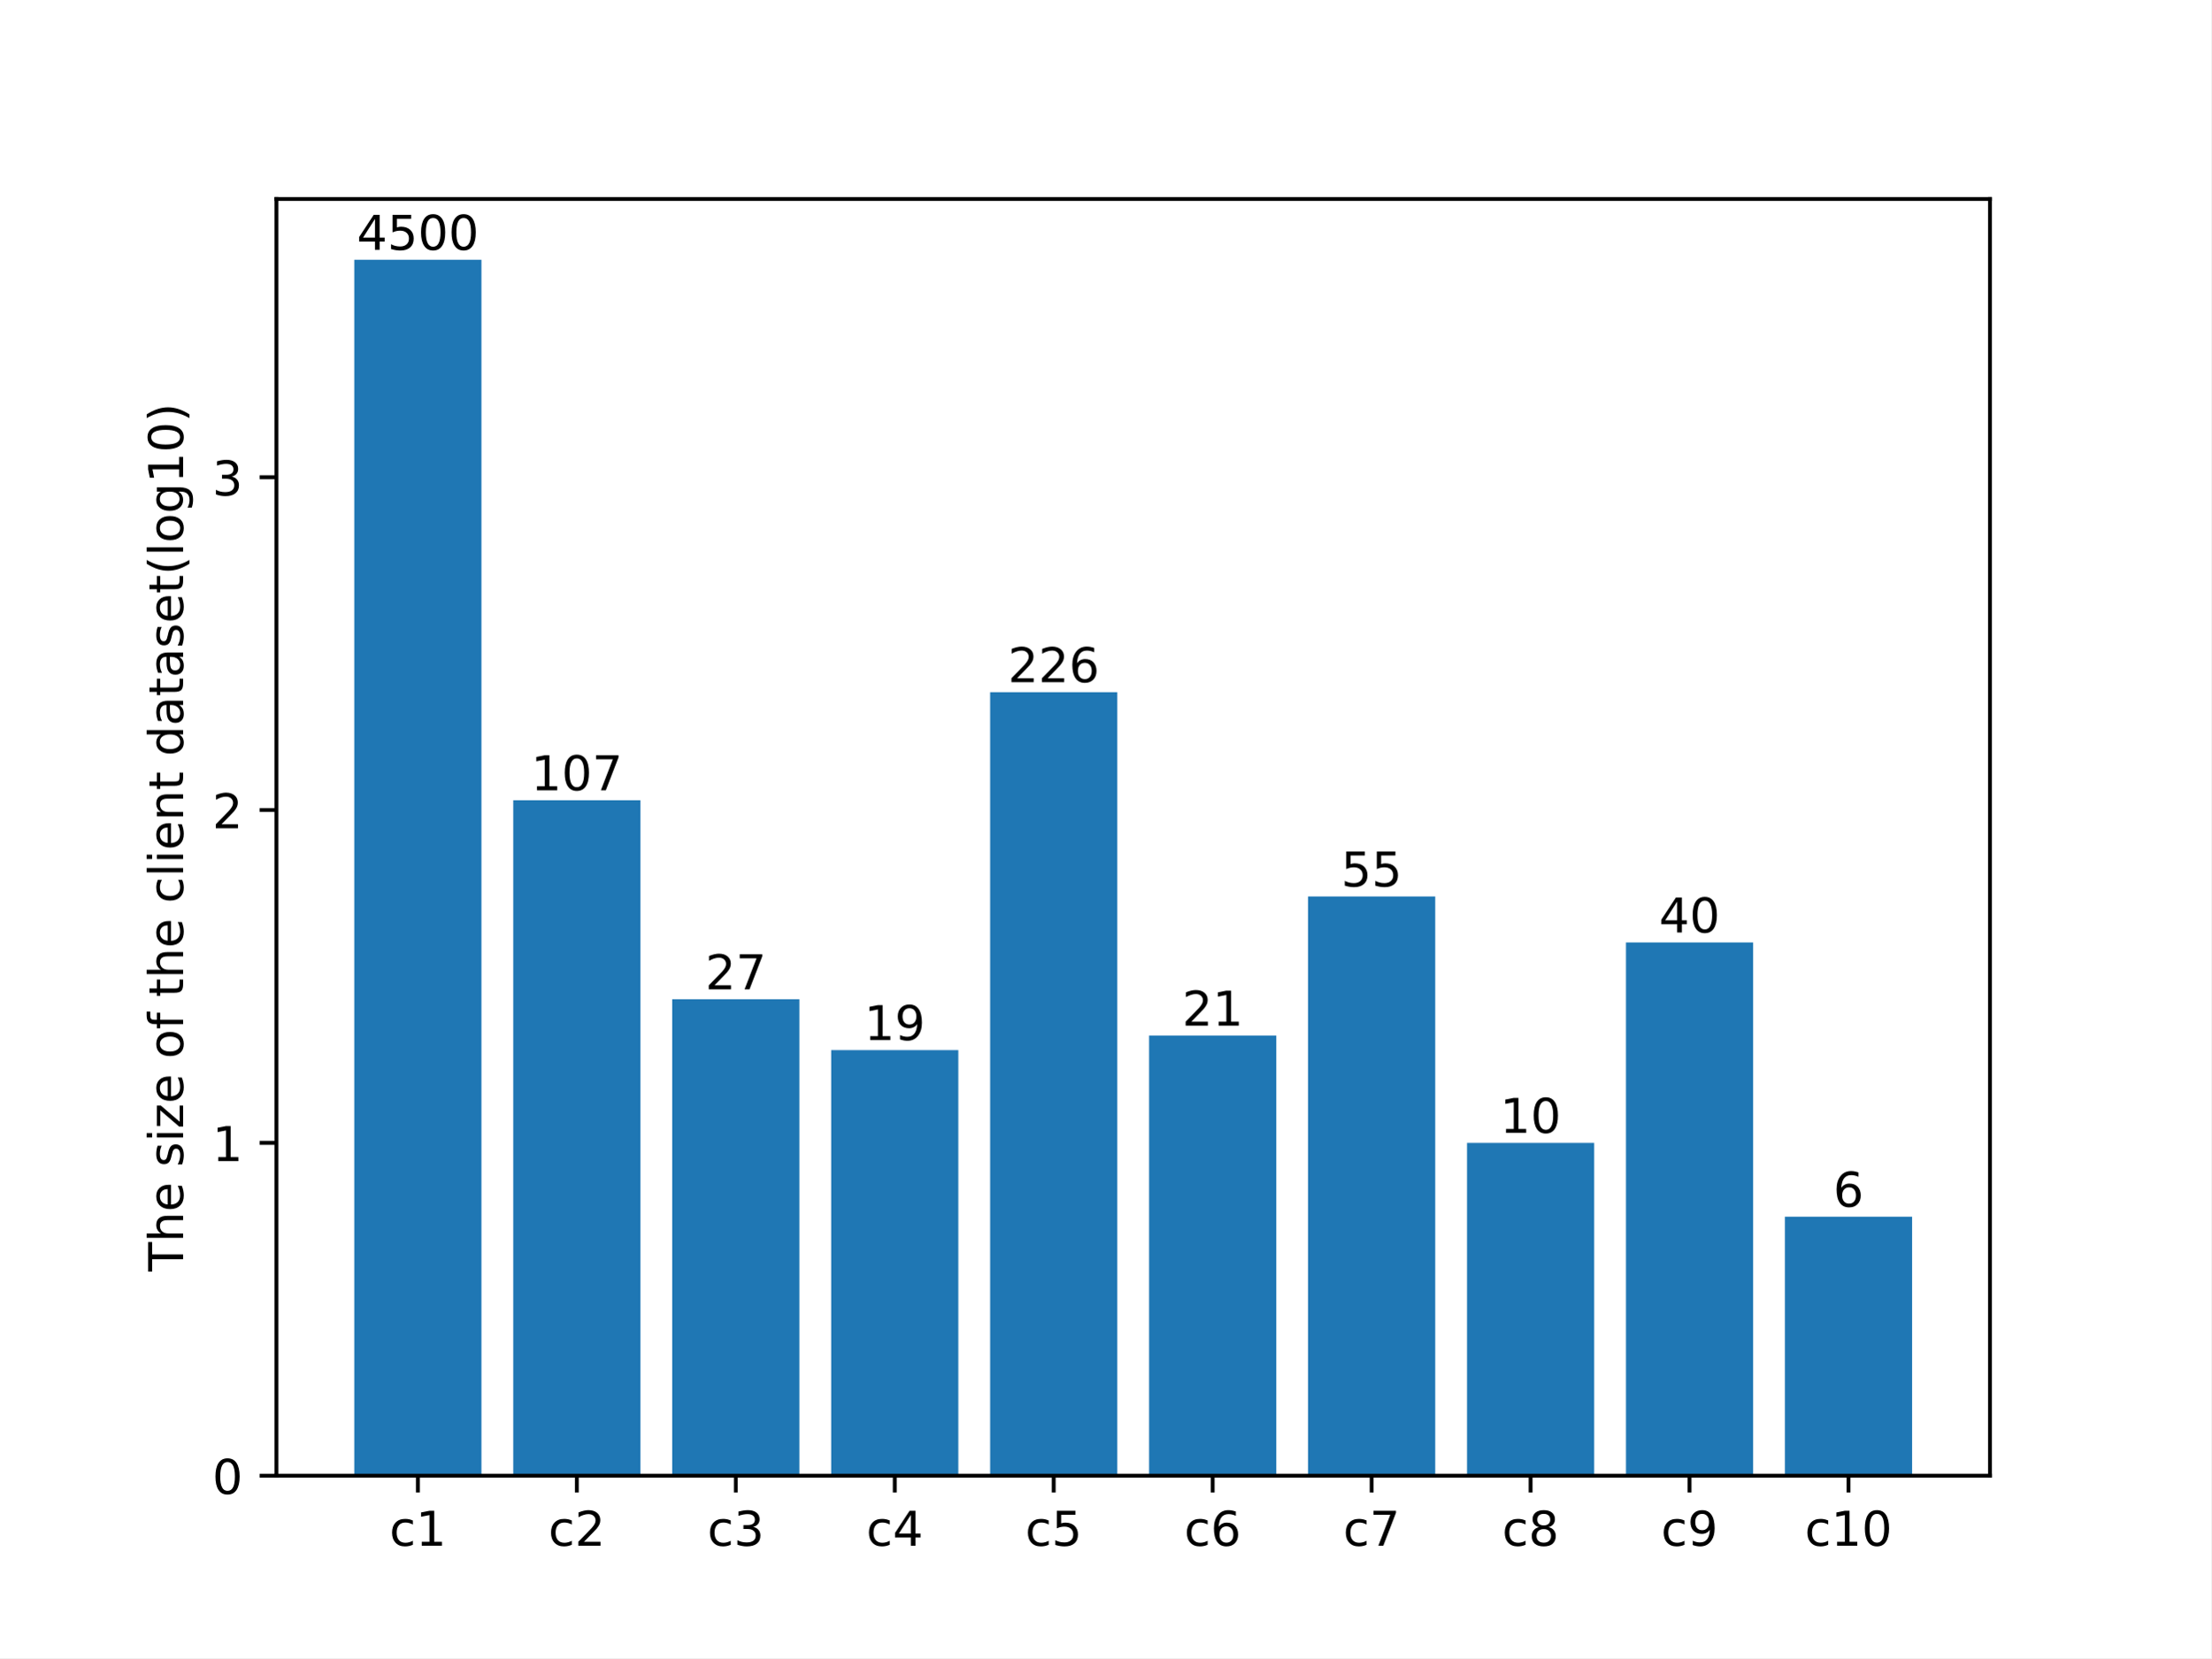
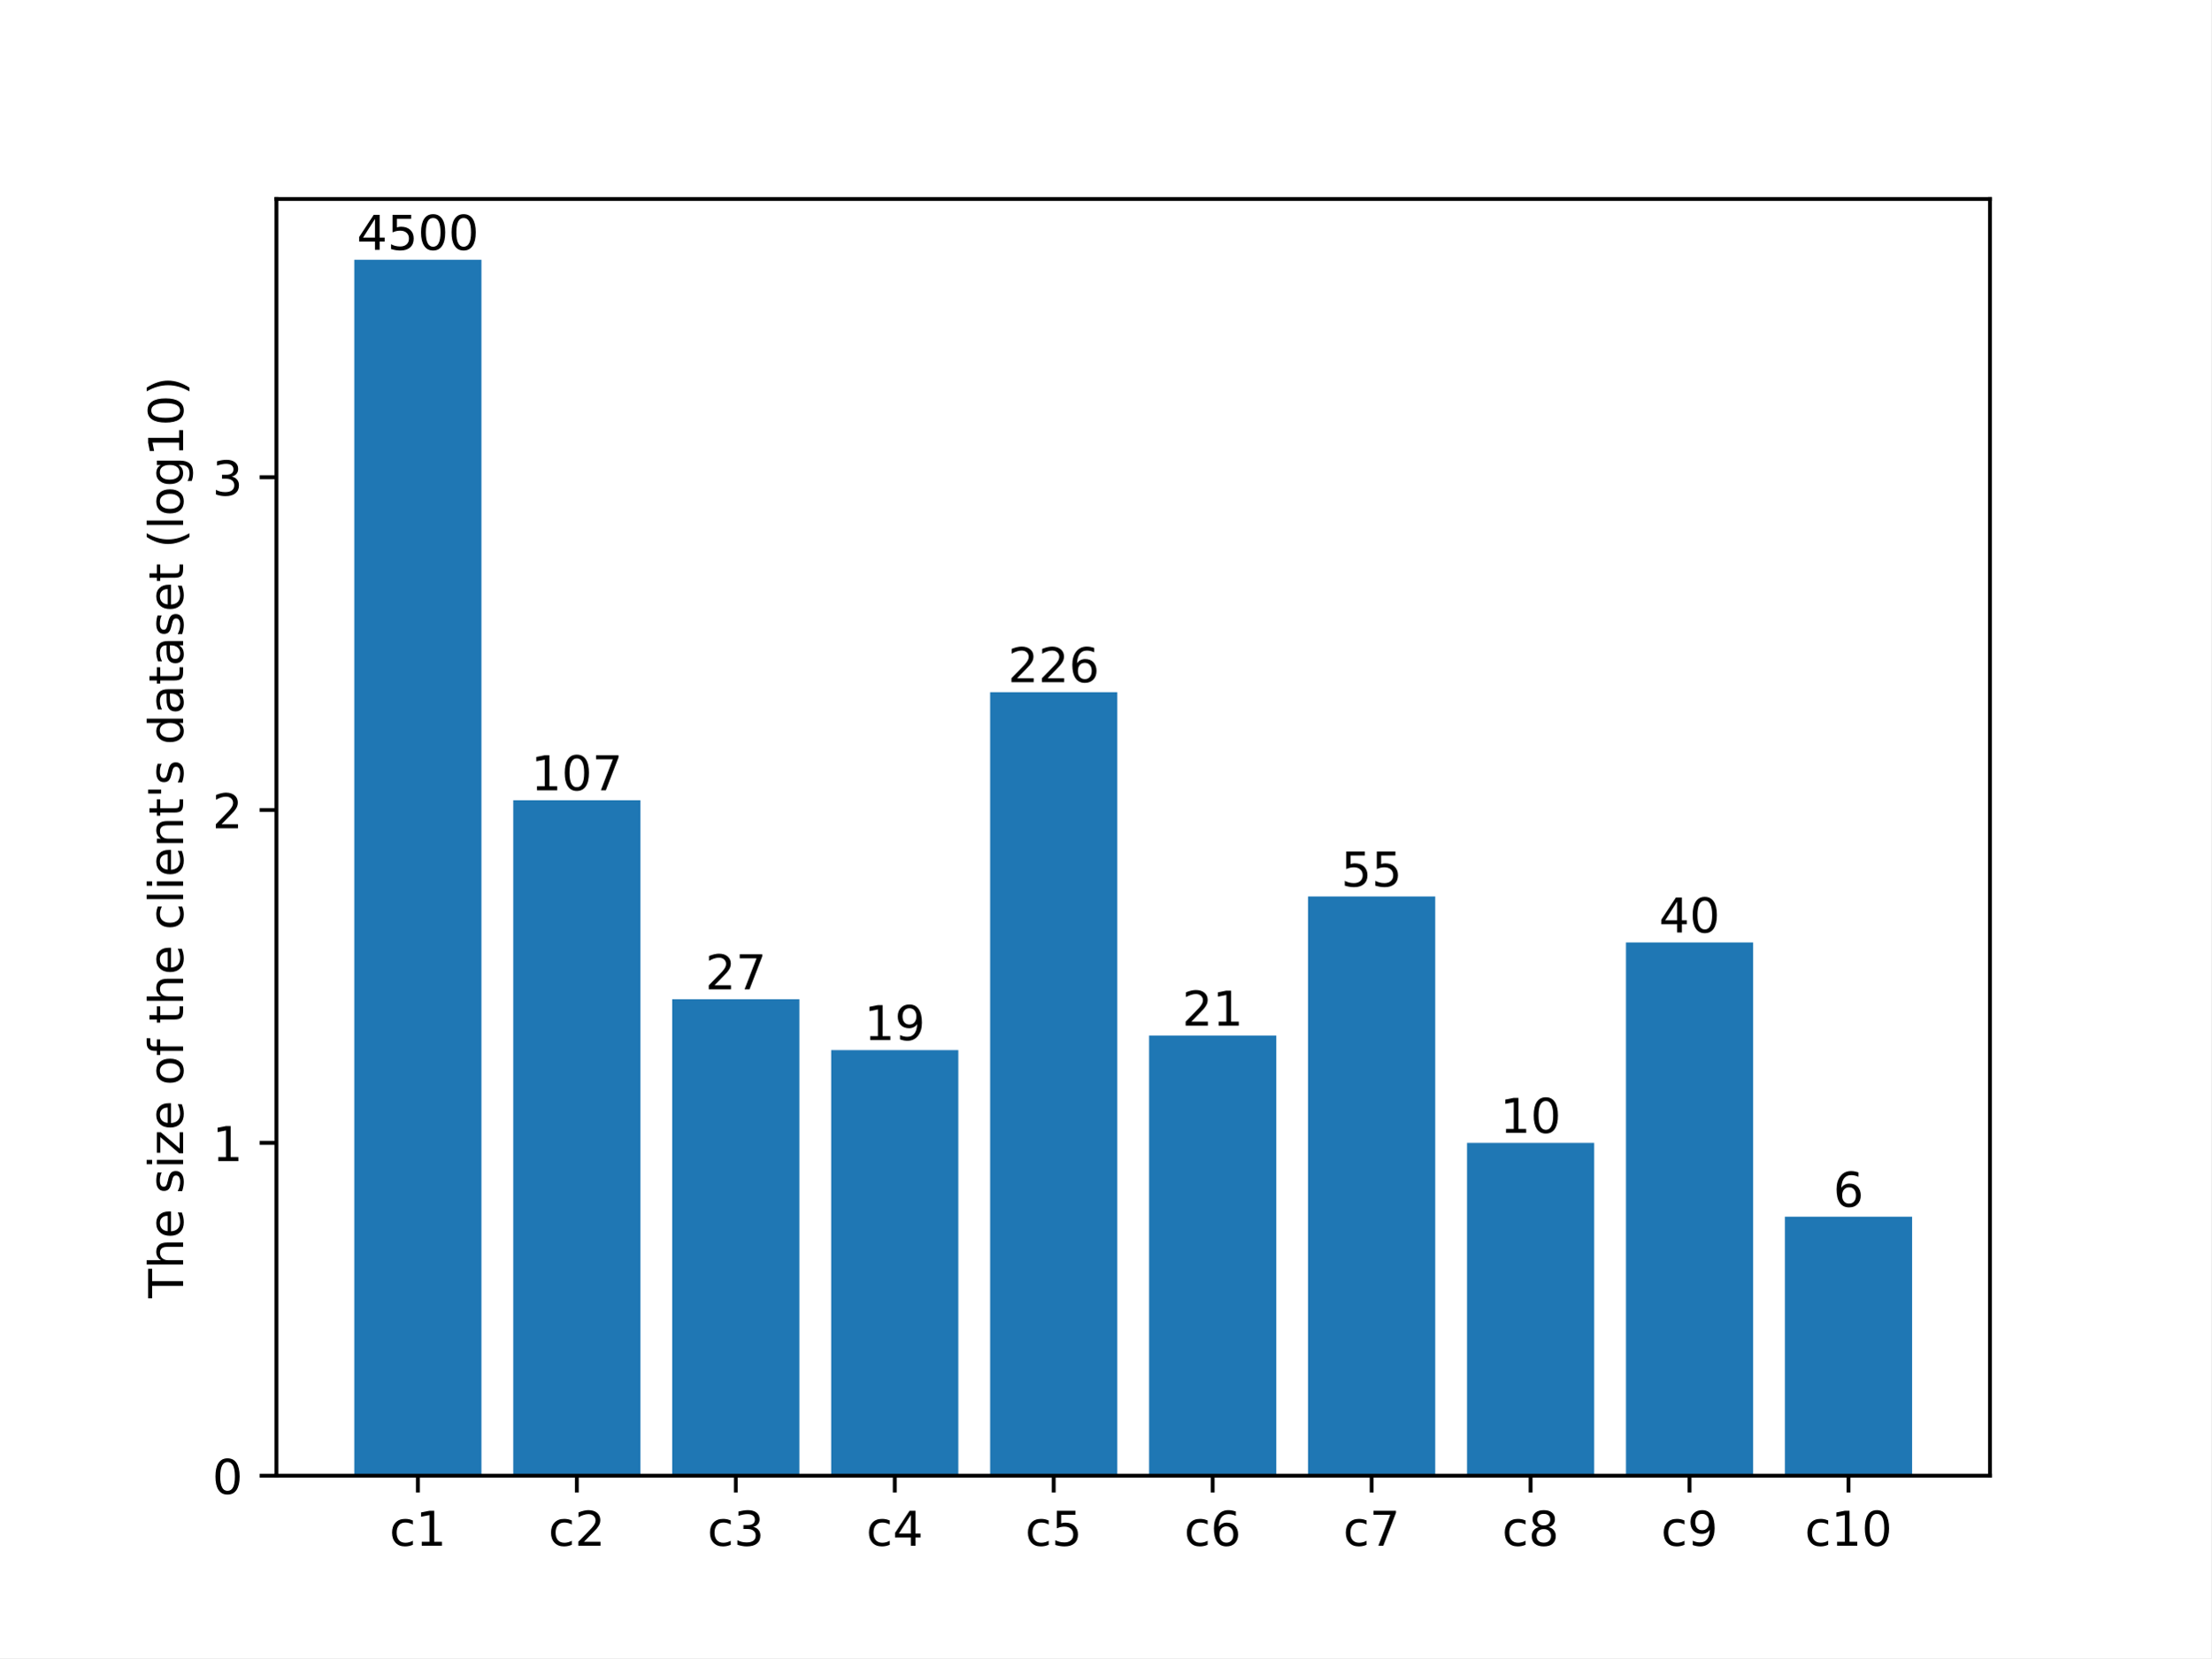
<svg xmlns="http://www.w3.org/2000/svg" xmlns:xlink="http://www.w3.org/1999/xlink" width="460.8pt" height="345.6pt" viewBox="0 0 460.8 345.6" version="1.1">
  <defs>
    <style type="text/css">*{stroke-linejoin: round; stroke-linecap: butt}</style>
  </defs>
  <g id="figure_1">
    <g id="patch_1">
      <path d="M 0 345.6  L 460.8 345.6  L 460.8 0  L 0 0  z " style="fill: #ffffff" />
    </g>
    <g id="axes_1">
      <g id="patch_2">
        <path d="M 57.6 307.584  L 414.72 307.584  L 414.72 41.472  L 57.6 41.472  z " style="fill: #ffffff" />
      </g>
      <g id="patch_3">
-         <path d="M 73.833 307.584  L 100.335 307.584  L 100.335 54.144  L 73.833 54.144  z " clip-path="url(#pbdd00d8793)" style="fill: #1f77b4" />
+         <path d="M 73.833 307.584  L 100.335 307.584  L 100.335 54.144  L 73.833 54.144  z " clip-path="url(#p1050d2a45e)" style="fill: #1f77b4" />
      </g>
      <g id="patch_4">
-         <path d="M 106.961 307.584  L 133.463 307.584  L 133.463 166.796  L 106.961 166.796  z " clip-path="url(#pbdd00d8793)" style="fill: #1f77b4" />
+         <path d="M 106.961 307.584  L 133.463 307.584  L 133.463 166.796  L 106.961 166.796  z " clip-path="url(#p1050d2a45e)" style="fill: #1f77b4" />
      </g>
      <g id="patch_5">
-         <path d="M 140.089 307.584  L 166.591 307.584  L 166.591 208.284  L 140.089 208.284  z " clip-path="url(#pbdd00d8793)" style="fill: #1f77b4" />
+         <path d="M 140.089 307.584  L 166.591 307.584  L 166.591 208.284  L 140.089 208.284  z " clip-path="url(#p1050d2a45e)" style="fill: #1f77b4" />
      </g>
      <g id="patch_6">
-         <path d="M 173.217 307.584  L 199.719 307.584  L 199.719 218.871  L 173.217 218.871  z " clip-path="url(#pbdd00d8793)" style="fill: #1f77b4" />
+         <path d="M 173.217 307.584  L 199.719 307.584  L 199.719 218.871  L 173.217 218.871  z " clip-path="url(#p1050d2a45e)" style="fill: #1f77b4" />
      </g>
      <g id="patch_7">
-         <path d="M 206.345 307.584  L 232.847 307.584  L 232.847 144.269  L 206.345 144.269  z " clip-path="url(#pbdd00d8793)" style="fill: #1f77b4" />
+         <path d="M 206.345 307.584  L 232.847 307.584  L 232.847 144.269  L 206.345 144.269  z " clip-path="url(#p1050d2a45e)" style="fill: #1f77b4" />
      </g>
      <g id="patch_8">
-         <path d="M 239.473 307.584  L 265.975 307.584  L 265.975 215.856  L 239.473 215.856  z " clip-path="url(#pbdd00d8793)" style="fill: #1f77b4" />
+         <path d="M 239.473 307.584  L 265.975 307.584  L 265.975 215.856  L 239.473 215.856  z " clip-path="url(#p1050d2a45e)" style="fill: #1f77b4" />
      </g>
      <g id="patch_9">
-         <path d="M 272.601 307.584  L 299.103 307.584  L 299.103 186.847  L 272.601 186.847  z " clip-path="url(#pbdd00d8793)" style="fill: #1f77b4" />
+         <path d="M 272.601 307.584  L 299.103 307.584  L 299.103 186.847  L 272.601 186.847  z " clip-path="url(#p1050d2a45e)" style="fill: #1f77b4" />
      </g>
      <g id="patch_10">
-         <path d="M 305.729 307.584  L 332.231 307.584  L 332.231 238.209  L 305.729 238.209  z " clip-path="url(#pbdd00d8793)" style="fill: #1f77b4" />
+         <path d="M 305.729 307.584  L 332.231 307.584  L 332.231 238.209  L 305.729 238.209  z " clip-path="url(#p1050d2a45e)" style="fill: #1f77b4" />
      </g>
      <g id="patch_11">
-         <path d="M 338.857 307.584  L 365.359 307.584  L 365.359 196.442  L 338.857 196.442  z " clip-path="url(#pbdd00d8793)" style="fill: #1f77b4" />
+         <path d="M 338.857 307.584  L 365.359 307.584  L 365.359 196.442  L 338.857 196.442  z " clip-path="url(#p1050d2a45e)" style="fill: #1f77b4" />
      </g>
      <g id="patch_12">
-         <path d="M 371.985 307.584  L 398.487 307.584  L 398.487 253.6  L 371.985 253.6  z " clip-path="url(#pbdd00d8793)" style="fill: #1f77b4" />
+         <path d="M 371.985 307.584  L 398.487 307.584  L 398.487 253.6  L 371.985 253.6  z " clip-path="url(#p1050d2a45e)" style="fill: #1f77b4" />
      </g>
      <g id="matplotlib.axis_1">
        <g id="xtick_1">
          <g id="line2d_1">
            <defs>
-               <path id="m5d26e312d3" d="M 0 0  L 0 3.5  " style="stroke: #000000; stroke-width: 0.8" />
+               <path id="mabcbd24209" d="M 0 0  L 0 3.5  " style="stroke: #000000; stroke-width: 0.8" />
            </defs>
            <g>
-               <use xlink:href="#m5d26e312d3" x="87.084" y="307.584" style="stroke: #000000; stroke-width: 0.8" />
+               <use xlink:href="#mabcbd24209" x="87.084" y="307.584" style="stroke: #000000; stroke-width: 0.8" />
            </g>
          </g>
          <g id="text_1">
            <g transform="translate(81.15346 322.1824) scale(0.1 -0.1)">
              <defs>
                <path id="DejaVuSans-63" d="M 3122 3366  L 3122 2828  Q 2878 2963 2633 3030  Q 2388 3097 2138 3097  Q 1578 3097 1268 2742  Q 959 2388 959 1747  Q 959 1106 1268 751  Q 1578 397 2138 397  Q 2388 397 2633 464  Q 2878 531 3122 666  L 3122 134  Q 2881 22 2623 -34  Q 2366 -91 2075 -91  Q 1284 -91 818 406  Q 353 903 353 1747  Q 353 2603 823 3093  Q 1294 3584 2113 3584  Q 2378 3584 2631 3529  Q 2884 3475 3122 3366  z " transform="scale(0.015625)" />
                <path id="DejaVuSans-31" d="M 794 531  L 1825 531  L 1825 4091  L 703 3866  L 703 4441  L 1819 4666  L 2450 4666  L 2450 531  L 3481 531  L 3481 0  L 794 0  L 794 531  z " transform="scale(0.015625)" />
              </defs>
              <use xlink:href="#DejaVuSans-63" />
              <use xlink:href="#DejaVuSans-31" x="54.98" />
            </g>
          </g>
        </g>
        <g id="xtick_2">
          <g id="line2d_2">
            <g>
-               <use xlink:href="#m5d26e312d3" x="120.212" y="307.584" style="stroke: #000000; stroke-width: 0.8" />
+               <use xlink:href="#mabcbd24209" x="120.212" y="307.584" style="stroke: #000000; stroke-width: 0.8" />
            </g>
          </g>
          <g id="text_2">
            <g transform="translate(114.2815 322.1824) scale(0.1 -0.1)">
              <defs>
                <path id="DejaVuSans-32" d="M 1228 531  L 3431 531  L 3431 0  L 469 0  L 469 531  Q 828 903 1448 1529  Q 2069 2156 2228 2338  Q 2531 2678 2651 2914  Q 2772 3150 2772 3378  Q 2772 3750 2511 3984  Q 2250 4219 1831 4219  Q 1534 4219 1204 4116  Q 875 4013 500 3803  L 500 4441  Q 881 4594 1212 4672  Q 1544 4750 1819 4750  Q 2544 4750 2975 4387  Q 3406 4025 3406 3419  Q 3406 3131 3298 2873  Q 3191 2616 2906 2266  Q 2828 2175 2409 1742  Q 1991 1309 1228 531  z " transform="scale(0.015625)" />
              </defs>
              <use xlink:href="#DejaVuSans-63" />
              <use xlink:href="#DejaVuSans-32" x="54.98" />
            </g>
          </g>
        </g>
        <g id="xtick_3">
          <g id="line2d_3">
            <g>
-               <use xlink:href="#m5d26e312d3" x="153.34" y="307.584" style="stroke: #000000; stroke-width: 0.8" />
+               <use xlink:href="#mabcbd24209" x="153.34" y="307.584" style="stroke: #000000; stroke-width: 0.8" />
            </g>
          </g>
          <g id="text_3">
            <g transform="translate(147.4095 322.1824) scale(0.1 -0.1)">
              <defs>
                <path id="DejaVuSans-33" d="M 2597 2516  Q 3050 2419 3304 2112  Q 3559 1806 3559 1356  Q 3559 666 3084 287  Q 2609 -91 1734 -91  Q 1441 -91 1130 -33  Q 819 25 488 141  L 488 750  Q 750 597 1062 519  Q 1375 441 1716 441  Q 2309 441 2620 675  Q 2931 909 2931 1356  Q 2931 1769 2642 2001  Q 2353 2234 1838 2234  L 1294 2234  L 1294 2753  L 1863 2753  Q 2328 2753 2575 2939  Q 2822 3125 2822 3475  Q 2822 3834 2567 4026  Q 2313 4219 1838 4219  Q 1578 4219 1281 4162  Q 984 4106 628 3988  L 628 4550  Q 988 4650 1302 4700  Q 1616 4750 1894 4750  Q 2613 4750 3031 4423  Q 3450 4097 3450 3541  Q 3450 3153 3228 2886  Q 3006 2619 2597 2516  z " transform="scale(0.015625)" />
              </defs>
              <use xlink:href="#DejaVuSans-63" />
              <use xlink:href="#DejaVuSans-33" x="54.98" />
            </g>
          </g>
        </g>
        <g id="xtick_4">
          <g id="line2d_4">
            <g>
-               <use xlink:href="#m5d26e312d3" x="186.468" y="307.584" style="stroke: #000000; stroke-width: 0.8" />
+               <use xlink:href="#mabcbd24209" x="186.468" y="307.584" style="stroke: #000000; stroke-width: 0.8" />
            </g>
          </g>
          <g id="text_4">
            <g transform="translate(180.5375 322.1824) scale(0.1 -0.1)">
              <defs>
                <path id="DejaVuSans-34" d="M 2419 4116  L 825 1625  L 2419 1625  L 2419 4116  z M 2253 4666  L 3047 4666  L 3047 1625  L 3713 1625  L 3713 1100  L 3047 1100  L 3047 0  L 2419 0  L 2419 1100  L 313 1100  L 313 1709  L 2253 4666  z " transform="scale(0.015625)" />
              </defs>
              <use xlink:href="#DejaVuSans-63" />
              <use xlink:href="#DejaVuSans-34" x="54.98" />
            </g>
          </g>
        </g>
        <g id="xtick_5">
          <g id="line2d_5">
            <g>
-               <use xlink:href="#m5d26e312d3" x="219.596" y="307.584" style="stroke: #000000; stroke-width: 0.8" />
+               <use xlink:href="#mabcbd24209" x="219.596" y="307.584" style="stroke: #000000; stroke-width: 0.8" />
            </g>
          </g>
          <g id="text_5">
            <g transform="translate(213.6655 322.1824) scale(0.1 -0.1)">
              <defs>
                <path id="DejaVuSans-35" d="M 691 4666  L 3169 4666  L 3169 4134  L 1269 4134  L 1269 2991  Q 1406 3038 1543 3061  Q 1681 3084 1819 3084  Q 2600 3084 3056 2656  Q 3513 2228 3513 1497  Q 3513 744 3044 326  Q 2575 -91 1722 -91  Q 1428 -91 1123 -41  Q 819 9 494 109  L 494 744  Q 775 591 1075 516  Q 1375 441 1709 441  Q 2250 441 2565 725  Q 2881 1009 2881 1497  Q 2881 1984 2565 2268  Q 2250 2553 1709 2553  Q 1456 2553 1204 2497  Q 953 2441 691 2322  L 691 4666  z " transform="scale(0.015625)" />
              </defs>
              <use xlink:href="#DejaVuSans-63" />
              <use xlink:href="#DejaVuSans-35" x="54.98" />
            </g>
          </g>
        </g>
        <g id="xtick_6">
          <g id="line2d_6">
            <g>
-               <use xlink:href="#m5d26e312d3" x="252.724" y="307.584" style="stroke: #000000; stroke-width: 0.8" />
+               <use xlink:href="#mabcbd24209" x="252.724" y="307.584" style="stroke: #000000; stroke-width: 0.8" />
            </g>
          </g>
          <g id="text_6">
            <g transform="translate(246.7935 322.1824) scale(0.1 -0.1)">
              <defs>
                <path id="DejaVuSans-36" d="M 2113 2584  Q 1688 2584 1439 2293  Q 1191 2003 1191 1497  Q 1191 994 1439 701  Q 1688 409 2113 409  Q 2538 409 2786 701  Q 3034 994 3034 1497  Q 3034 2003 2786 2293  Q 2538 2584 2113 2584  z M 3366 4563  L 3366 3988  Q 3128 4100 2886 4159  Q 2644 4219 2406 4219  Q 1781 4219 1451 3797  Q 1122 3375 1075 2522  Q 1259 2794 1537 2939  Q 1816 3084 2150 3084  Q 2853 3084 3261 2657  Q 3669 2231 3669 1497  Q 3669 778 3244 343  Q 2819 -91 2113 -91  Q 1303 -91 875 529  Q 447 1150 447 2328  Q 447 3434 972 4092  Q 1497 4750 2381 4750  Q 2619 4750 2861 4703  Q 3103 4656 3366 4563  z " transform="scale(0.015625)" />
              </defs>
              <use xlink:href="#DejaVuSans-63" />
              <use xlink:href="#DejaVuSans-36" x="54.98" />
            </g>
          </g>
        </g>
        <g id="xtick_7">
          <g id="line2d_7">
            <g>
-               <use xlink:href="#m5d26e312d3" x="285.852" y="307.584" style="stroke: #000000; stroke-width: 0.8" />
+               <use xlink:href="#mabcbd24209" x="285.852" y="307.584" style="stroke: #000000; stroke-width: 0.8" />
            </g>
          </g>
          <g id="text_7">
            <g transform="translate(279.9216 322.1824) scale(0.1 -0.1)">
              <defs>
                <path id="DejaVuSans-37" d="M 525 4666  L 3525 4666  L 3525 4397  L 1831 0  L 1172 0  L 2766 4134  L 525 4134  L 525 4666  z " transform="scale(0.015625)" />
              </defs>
              <use xlink:href="#DejaVuSans-63" />
              <use xlink:href="#DejaVuSans-37" x="54.98" />
            </g>
          </g>
        </g>
        <g id="xtick_8">
          <g id="line2d_8">
            <g>
-               <use xlink:href="#m5d26e312d3" x="318.98" y="307.584" style="stroke: #000000; stroke-width: 0.8" />
+               <use xlink:href="#mabcbd24209" x="318.98" y="307.584" style="stroke: #000000; stroke-width: 0.8" />
            </g>
          </g>
          <g id="text_8">
            <g transform="translate(313.0496 322.1824) scale(0.1 -0.1)">
              <defs>
                <path id="DejaVuSans-38" d="M 2034 2216  Q 1584 2216 1326 1975  Q 1069 1734 1069 1313  Q 1069 891 1326 650  Q 1584 409 2034 409  Q 2484 409 2743 651  Q 3003 894 3003 1313  Q 3003 1734 2745 1975  Q 2488 2216 2034 2216  z M 1403 2484  Q 997 2584 770 2862  Q 544 3141 544 3541  Q 544 4100 942 4425  Q 1341 4750 2034 4750  Q 2731 4750 3128 4425  Q 3525 4100 3525 3541  Q 3525 3141 3298 2862  Q 3072 2584 2669 2484  Q 3125 2378 3379 2068  Q 3634 1759 3634 1313  Q 3634 634 3220 271  Q 2806 -91 2034 -91  Q 1263 -91 848 271  Q 434 634 434 1313  Q 434 1759 690 2068  Q 947 2378 1403 2484  z M 1172 3481  Q 1172 3119 1398 2916  Q 1625 2713 2034 2713  Q 2441 2713 2670 2916  Q 2900 3119 2900 3481  Q 2900 3844 2670 4047  Q 2441 4250 2034 4250  Q 1625 4250 1398 4047  Q 1172 3844 1172 3481  z " transform="scale(0.015625)" />
              </defs>
              <use xlink:href="#DejaVuSans-63" />
              <use xlink:href="#DejaVuSans-38" x="54.98" />
            </g>
          </g>
        </g>
        <g id="xtick_9">
          <g id="line2d_9">
            <g>
-               <use xlink:href="#m5d26e312d3" x="352.108" y="307.584" style="stroke: #000000; stroke-width: 0.8" />
+               <use xlink:href="#mabcbd24209" x="352.108" y="307.584" style="stroke: #000000; stroke-width: 0.8" />
            </g>
          </g>
          <g id="text_9">
            <g transform="translate(346.1776 322.1824) scale(0.1 -0.1)">
              <defs>
                <path id="DejaVuSans-39" d="M 703 97  L 703 672  Q 941 559 1184 500  Q 1428 441 1663 441  Q 2288 441 2617 861  Q 2947 1281 2994 2138  Q 2813 1869 2534 1725  Q 2256 1581 1919 1581  Q 1219 1581 811 2004  Q 403 2428 403 3163  Q 403 3881 828 4315  Q 1253 4750 1959 4750  Q 2769 4750 3195 4129  Q 3622 3509 3622 2328  Q 3622 1225 3098 567  Q 2575 -91 1691 -91  Q 1453 -91 1209 -44  Q 966 3 703 97  z M 1959 2075  Q 2384 2075 2632 2365  Q 2881 2656 2881 3163  Q 2881 3666 2632 3958  Q 2384 4250 1959 4250  Q 1534 4250 1286 3958  Q 1038 3666 1038 3163  Q 1038 2656 1286 2365  Q 1534 2075 1959 2075  z " transform="scale(0.015625)" />
              </defs>
              <use xlink:href="#DejaVuSans-63" />
              <use xlink:href="#DejaVuSans-39" x="54.98" />
            </g>
          </g>
        </g>
        <g id="xtick_10">
          <g id="line2d_10">
            <g>
-               <use xlink:href="#m5d26e312d3" x="385.236" y="307.584" style="stroke: #000000; stroke-width: 0.8" />
+               <use xlink:href="#mabcbd24209" x="385.236" y="307.584" style="stroke: #000000; stroke-width: 0.8" />
            </g>
          </g>
          <g id="text_10">
            <g transform="translate(376.1243 322.1824) scale(0.1 -0.1)">
              <defs>
                <path id="DejaVuSans-30" d="M 2034 4250  Q 1547 4250 1301 3770  Q 1056 3291 1056 2328  Q 1056 1369 1301 889  Q 1547 409 2034 409  Q 2525 409 2770 889  Q 3016 1369 3016 2328  Q 3016 3291 2770 3770  Q 2525 4250 2034 4250  z M 2034 4750  Q 2819 4750 3233 4129  Q 3647 3509 3647 2328  Q 3647 1150 3233 529  Q 2819 -91 2034 -91  Q 1250 -91 836 529  Q 422 1150 422 2328  Q 422 3509 836 4129  Q 1250 4750 2034 4750  z " transform="scale(0.015625)" />
              </defs>
              <use xlink:href="#DejaVuSans-63" />
              <use xlink:href="#DejaVuSans-31" x="54.98" />
              <use xlink:href="#DejaVuSans-30" x="118.604" />
            </g>
          </g>
        </g>
      </g>
      <g id="matplotlib.axis_2">
        <g id="ytick_1">
          <g id="line2d_11">
            <defs>
-               <path id="m9075e606eb" d="M 0 0  L -3.5 0  " style="stroke: #000000; stroke-width: 0.8" />
+               <path id="m335e4bd676" d="M 0 0  L -3.5 0  " style="stroke: #000000; stroke-width: 0.8" />
            </defs>
            <g>
-               <use xlink:href="#m9075e606eb" x="57.6" y="307.584" style="stroke: #000000; stroke-width: 0.8" />
+               <use xlink:href="#m335e4bd676" x="57.6" y="307.584" style="stroke: #000000; stroke-width: 0.8" />
            </g>
          </g>
          <g id="text_11">
            <g transform="translate(44.2375 311.3832) scale(0.1 -0.1)">
              <use xlink:href="#DejaVuSans-30" />
            </g>
          </g>
        </g>
        <g id="ytick_2">
          <g id="line2d_12">
            <g>
-               <use xlink:href="#m9075e606eb" x="57.6" y="238.209" style="stroke: #000000; stroke-width: 0.8" />
+               <use xlink:href="#m335e4bd676" x="57.6" y="238.209" style="stroke: #000000; stroke-width: 0.8" />
            </g>
          </g>
          <g id="text_12">
            <g transform="translate(44.2375 242.0087) scale(0.1 -0.1)">
              <use xlink:href="#DejaVuSans-31" />
            </g>
          </g>
        </g>
        <g id="ytick_3">
          <g id="line2d_13">
            <g>
-               <use xlink:href="#m9075e606eb" x="57.6" y="168.835" style="stroke: #000000; stroke-width: 0.8" />
+               <use xlink:href="#m335e4bd676" x="57.6" y="168.835" style="stroke: #000000; stroke-width: 0.8" />
            </g>
          </g>
          <g id="text_13">
            <g transform="translate(44.2375 172.6341) scale(0.1 -0.1)">
              <use xlink:href="#DejaVuSans-32" />
            </g>
          </g>
        </g>
        <g id="ytick_4">
          <g id="line2d_14">
            <g>
-               <use xlink:href="#m9075e606eb" x="57.6" y="99.46" style="stroke: #000000; stroke-width: 0.8" />
+               <use xlink:href="#m335e4bd676" x="57.6" y="99.46" style="stroke: #000000; stroke-width: 0.8" />
            </g>
          </g>
          <g id="text_14">
            <g transform="translate(44.2375 103.2595) scale(0.1 -0.1)">
              <use xlink:href="#DejaVuSans-33" />
            </g>
          </g>
        </g>
        <g id="text_15">
-           <g transform="translate(38.15781 265.0155) rotate(-90) scale(0.1 -0.1)">
+           <g transform="translate(38.15781 270.5835) rotate(-90) scale(0.1 -0.1)">
            <defs>
              <path id="DejaVuSans-54" d="M -19 4666  L 3928 4666  L 3928 4134  L 2272 4134  L 2272 0  L 1638 0  L 1638 4134  L -19 4134  L -19 4666  z " transform="scale(0.015625)" />
              <path id="DejaVuSans-68" d="M 3513 2113  L 3513 0  L 2938 0  L 2938 2094  Q 2938 2591 2744 2837  Q 2550 3084 2163 3084  Q 1697 3084 1428 2787  Q 1159 2491 1159 1978  L 1159 0  L 581 0  L 581 4863  L 1159 4863  L 1159 2956  Q 1366 3272 1645 3428  Q 1925 3584 2291 3584  Q 2894 3584 3203 3211  Q 3513 2838 3513 2113  z " transform="scale(0.015625)" />
              <path id="DejaVuSans-65" d="M 3597 1894  L 3597 1613  L 953 1613  Q 991 1019 1311 708  Q 1631 397 2203 397  Q 2534 397 2845 478  Q 3156 559 3463 722  L 3463 178  Q 3153 47 2828 -22  Q 2503 -91 2169 -91  Q 1331 -91 842 396  Q 353 884 353 1716  Q 353 2575 817 3079  Q 1281 3584 2069 3584  Q 2775 3584 3186 3129  Q 3597 2675 3597 1894  z M 3022 2063  Q 3016 2534 2758 2815  Q 2500 3097 2075 3097  Q 1594 3097 1305 2825  Q 1016 2553 972 2059  L 3022 2063  z " transform="scale(0.015625)" />
              <path id="DejaVuSans-20" transform="scale(0.015625)" />
              <path id="DejaVuSans-73" d="M 2834 3397  L 2834 2853  Q 2591 2978 2328 3040  Q 2066 3103 1784 3103  Q 1356 3103 1142 2972  Q 928 2841 928 2578  Q 928 2378 1081 2264  Q 1234 2150 1697 2047  L 1894 2003  Q 2506 1872 2764 1633  Q 3022 1394 3022 966  Q 3022 478 2636 193  Q 2250 -91 1575 -91  Q 1294 -91 989 -36  Q 684 19 347 128  L 347 722  Q 666 556 975 473  Q 1284 391 1588 391  Q 1994 391 2212 530  Q 2431 669 2431 922  Q 2431 1156 2273 1281  Q 2116 1406 1581 1522  L 1381 1569  Q 847 1681 609 1914  Q 372 2147 372 2553  Q 372 3047 722 3315  Q 1072 3584 1716 3584  Q 2034 3584 2315 3537  Q 2597 3491 2834 3397  z " transform="scale(0.015625)" />
              <path id="DejaVuSans-69" d="M 603 3500  L 1178 3500  L 1178 0  L 603 0  L 603 3500  z M 603 4863  L 1178 4863  L 1178 4134  L 603 4134  L 603 4863  z " transform="scale(0.015625)" />
              <path id="DejaVuSans-7a" d="M 353 3500  L 3084 3500  L 3084 2975  L 922 459  L 3084 459  L 3084 0  L 275 0  L 275 525  L 2438 3041  L 353 3041  L 353 3500  z " transform="scale(0.015625)" />
              <path id="DejaVuSans-6f" d="M 1959 3097  Q 1497 3097 1228 2736  Q 959 2375 959 1747  Q 959 1119 1226 758  Q 1494 397 1959 397  Q 2419 397 2687 759  Q 2956 1122 2956 1747  Q 2956 2369 2687 2733  Q 2419 3097 1959 3097  z M 1959 3584  Q 2709 3584 3137 3096  Q 3566 2609 3566 1747  Q 3566 888 3137 398  Q 2709 -91 1959 -91  Q 1206 -91 779 398  Q 353 888 353 1747  Q 353 2609 779 3096  Q 1206 3584 1959 3584  z " transform="scale(0.015625)" />
              <path id="DejaVuSans-66" d="M 2375 4863  L 2375 4384  L 1825 4384  Q 1516 4384 1395 4259  Q 1275 4134 1275 3809  L 1275 3500  L 2222 3500  L 2222 3053  L 1275 3053  L 1275 0  L 697 0  L 697 3053  L 147 3053  L 147 3500  L 697 3500  L 697 3744  Q 697 4328 969 4595  Q 1241 4863 1831 4863  L 2375 4863  z " transform="scale(0.015625)" />
              <path id="DejaVuSans-74" d="M 1172 4494  L 1172 3500  L 2356 3500  L 2356 3053  L 1172 3053  L 1172 1153  Q 1172 725 1289 603  Q 1406 481 1766 481  L 2356 481  L 2356 0  L 1766 0  Q 1100 0 847 248  Q 594 497 594 1153  L 594 3053  L 172 3053  L 172 3500  L 594 3500  L 594 4494  L 1172 4494  z " transform="scale(0.015625)" />
              <path id="DejaVuSans-6c" d="M 603 4863  L 1178 4863  L 1178 0  L 603 0  L 603 4863  z " transform="scale(0.015625)" />
              <path id="DejaVuSans-6e" d="M 3513 2113  L 3513 0  L 2938 0  L 2938 2094  Q 2938 2591 2744 2837  Q 2550 3084 2163 3084  Q 1697 3084 1428 2787  Q 1159 2491 1159 1978  L 1159 0  L 581 0  L 581 3500  L 1159 3500  L 1159 2956  Q 1366 3272 1645 3428  Q 1925 3584 2291 3584  Q 2894 3584 3203 3211  Q 3513 2838 3513 2113  z " transform="scale(0.015625)" />
+               <path id="DejaVuSans-27" d="M 1147 4666  L 1147 2931  L 616 2931  L 616 4666  L 1147 4666  z " transform="scale(0.015625)" />
              <path id="DejaVuSans-64" d="M 2906 2969  L 2906 4863  L 3481 4863  L 3481 0  L 2906 0  L 2906 525  Q 2725 213 2448 61  Q 2172 -91 1784 -91  Q 1150 -91 751 415  Q 353 922 353 1747  Q 353 2572 751 3078  Q 1150 3584 1784 3584  Q 2172 3584 2448 3432  Q 2725 3281 2906 2969  z M 947 1747  Q 947 1113 1208 752  Q 1469 391 1925 391  Q 2381 391 2643 752  Q 2906 1113 2906 1747  Q 2906 2381 2643 2742  Q 2381 3103 1925 3103  Q 1469 3103 1208 2742  Q 947 2381 947 1747  z " transform="scale(0.015625)" />
              <path id="DejaVuSans-61" d="M 2194 1759  Q 1497 1759 1228 1600  Q 959 1441 959 1056  Q 959 750 1161 570  Q 1363 391 1709 391  Q 2188 391 2477 730  Q 2766 1069 2766 1631  L 2766 1759  L 2194 1759  z M 3341 1997  L 3341 0  L 2766 0  L 2766 531  Q 2569 213 2275 61  Q 1981 -91 1556 -91  Q 1019 -91 701 211  Q 384 513 384 1019  Q 384 1609 779 1909  Q 1175 2209 1959 2209  L 2766 2209  L 2766 2266  Q 2766 2663 2505 2880  Q 2244 3097 1772 3097  Q 1472 3097 1187 3025  Q 903 2953 641 2809  L 641 3341  Q 956 3463 1253 3523  Q 1550 3584 1831 3584  Q 2591 3584 2966 3190  Q 3341 2797 3341 1997  z " transform="scale(0.015625)" />
              <path id="DejaVuSans-28" d="M 1984 4856  Q 1566 4138 1362 3434  Q 1159 2731 1159 2009  Q 1159 1288 1364 580  Q 1569 -128 1984 -844  L 1484 -844  Q 1016 -109 783 600  Q 550 1309 550 2009  Q 550 2706 781 3412  Q 1013 4119 1484 4856  L 1984 4856  z " transform="scale(0.015625)" />
              <path id="DejaVuSans-67" d="M 2906 1791  Q 2906 2416 2648 2759  Q 2391 3103 1925 3103  Q 1463 3103 1205 2759  Q 947 2416 947 1791  Q 947 1169 1205 825  Q 1463 481 1925 481  Q 2391 481 2648 825  Q 2906 1169 2906 1791  z M 3481 434  Q 3481 -459 3084 -895  Q 2688 -1331 1869 -1331  Q 1566 -1331 1297 -1286  Q 1028 -1241 775 -1147  L 775 -588  Q 1028 -725 1275 -790  Q 1522 -856 1778 -856  Q 2344 -856 2625 -561  Q 2906 -266 2906 331  L 2906 616  Q 2728 306 2450 153  Q 2172 0 1784 0  Q 1141 0 747 490  Q 353 981 353 1791  Q 353 2603 747 3093  Q 1141 3584 1784 3584  Q 2172 3584 2450 3431  Q 2728 3278 2906 2969  L 2906 3500  L 3481 3500  L 3481 434  z " transform="scale(0.015625)" />
              <path id="DejaVuSans-29" d="M 513 4856  L 1013 4856  Q 1481 4119 1714 3412  Q 1947 2706 1947 2009  Q 1947 1309 1714 600  Q 1481 -109 1013 -844  L 513 -844  Q 928 -128 1133 580  Q 1338 1288 1338 2009  Q 1338 2731 1133 3434  Q 928 4138 513 4856  z " transform="scale(0.015625)" />
            </defs>
            <use xlink:href="#DejaVuSans-54" />
            <use xlink:href="#DejaVuSans-68" x="61.084" />
            <use xlink:href="#DejaVuSans-65" x="124.463" />
            <use xlink:href="#DejaVuSans-20" x="185.986" />
            <use xlink:href="#DejaVuSans-73" x="217.773" />
            <use xlink:href="#DejaVuSans-69" x="269.873" />
            <use xlink:href="#DejaVuSans-7a" x="297.656" />
            <use xlink:href="#DejaVuSans-65" x="350.146" />
            <use xlink:href="#DejaVuSans-20" x="411.67" />
            <use xlink:href="#DejaVuSans-6f" x="443.457" />
            <use xlink:href="#DejaVuSans-66" x="504.639" />
            <use xlink:href="#DejaVuSans-20" x="539.844" />
            <use xlink:href="#DejaVuSans-74" x="571.631" />
            <use xlink:href="#DejaVuSans-68" x="610.84" />
            <use xlink:href="#DejaVuSans-65" x="674.219" />
            <use xlink:href="#DejaVuSans-20" x="735.742" />
            <use xlink:href="#DejaVuSans-63" x="767.529" />
            <use xlink:href="#DejaVuSans-6c" x="822.51" />
            <use xlink:href="#DejaVuSans-69" x="850.293" />
            <use xlink:href="#DejaVuSans-65" x="878.076" />
            <use xlink:href="#DejaVuSans-6e" x="939.6" />
            <use xlink:href="#DejaVuSans-74" x="1002.979" />
-             <use xlink:href="#DejaVuSans-20" x="1042.188" />
-             <use xlink:href="#DejaVuSans-64" x="1073.975" />
-             <use xlink:href="#DejaVuSans-61" x="1137.451" />
-             <use xlink:href="#DejaVuSans-74" x="1198.73" />
-             <use xlink:href="#DejaVuSans-61" x="1237.939" />
-             <use xlink:href="#DejaVuSans-73" x="1299.219" />
-             <use xlink:href="#DejaVuSans-65" x="1351.318" />
-             <use xlink:href="#DejaVuSans-74" x="1412.842" />
-             <use xlink:href="#DejaVuSans-28" x="1452.051" />
-             <use xlink:href="#DejaVuSans-6c" x="1491.064" />
-             <use xlink:href="#DejaVuSans-6f" x="1518.848" />
-             <use xlink:href="#DejaVuSans-67" x="1580.029" />
-             <use xlink:href="#DejaVuSans-31" x="1643.506" />
-             <use xlink:href="#DejaVuSans-30" x="1707.129" />
-             <use xlink:href="#DejaVuSans-29" x="1770.752" />
+             <use xlink:href="#DejaVuSans-27" x="1042.188" />
+             <use xlink:href="#DejaVuSans-73" x="1069.678" />
+             <use xlink:href="#DejaVuSans-20" x="1121.777" />
+             <use xlink:href="#DejaVuSans-64" x="1153.564" />
+             <use xlink:href="#DejaVuSans-61" x="1217.041" />
+             <use xlink:href="#DejaVuSans-74" x="1278.32" />
+             <use xlink:href="#DejaVuSans-61" x="1317.529" />
+             <use xlink:href="#DejaVuSans-73" x="1378.809" />
+             <use xlink:href="#DejaVuSans-65" x="1430.908" />
+             <use xlink:href="#DejaVuSans-74" x="1492.432" />
+             <use xlink:href="#DejaVuSans-20" x="1531.641" />
+             <use xlink:href="#DejaVuSans-28" x="1563.428" />
+             <use xlink:href="#DejaVuSans-6c" x="1602.441" />
+             <use xlink:href="#DejaVuSans-6f" x="1630.225" />
+             <use xlink:href="#DejaVuSans-67" x="1691.406" />
+             <use xlink:href="#DejaVuSans-31" x="1754.883" />
+             <use xlink:href="#DejaVuSans-30" x="1818.506" />
+             <use xlink:href="#DejaVuSans-29" x="1882.129" />
          </g>
        </g>
      </g>
      <g id="patch_13">
        <path d="M 57.6 307.584  L 57.6 41.472  " style="fill: none; stroke: #000000; stroke-width: 0.8; stroke-linejoin: miter; stroke-linecap: square" />
      </g>
      <g id="patch_14">
        <path d="M 414.72 307.584  L 414.72 41.472  " style="fill: none; stroke: #000000; stroke-width: 0.8; stroke-linejoin: miter; stroke-linecap: square" />
      </g>
      <g id="patch_15">
        <path d="M 57.6 307.584  L 414.72 307.584  " style="fill: none; stroke: #000000; stroke-width: 0.8; stroke-linejoin: miter; stroke-linecap: square" />
      </g>
      <g id="patch_16">
        <path d="M 57.6 41.472  L 414.72 41.472  " style="fill: none; stroke: #000000; stroke-width: 0.8; stroke-linejoin: miter; stroke-linecap: square" />
      </g>
      <g id="text_16">
        <g transform="translate(74.35893 52.06276) scale(0.1 -0.1)">
          <use xlink:href="#DejaVuSans-34" />
          <use xlink:href="#DejaVuSans-35" x="63.623" />
          <use xlink:href="#DejaVuSans-30" x="127.246" />
          <use xlink:href="#DejaVuSans-30" x="190.869" />
        </g>
      </g>
      <g id="text_17">
        <g transform="translate(110.6682 164.7152) scale(0.1 -0.1)">
          <use xlink:href="#DejaVuSans-31" />
          <use xlink:href="#DejaVuSans-30" x="63.623" />
          <use xlink:href="#DejaVuSans-37" x="127.246" />
        </g>
      </g>
      <g id="text_18">
        <g transform="translate(146.9775 206.2025) scale(0.1 -0.1)">
          <use xlink:href="#DejaVuSans-32" />
          <use xlink:href="#DejaVuSans-37" x="63.623" />
        </g>
      </g>
      <g id="text_19">
        <g transform="translate(180.1055 216.7898) scale(0.1 -0.1)">
          <use xlink:href="#DejaVuSans-31" />
          <use xlink:href="#DejaVuSans-39" x="63.623" />
        </g>
      </g>
      <g id="text_20">
        <g transform="translate(210.0522 142.1875) scale(0.1 -0.1)">
          <use xlink:href="#DejaVuSans-32" />
          <use xlink:href="#DejaVuSans-32" x="63.623" />
          <use xlink:href="#DejaVuSans-36" x="127.246" />
        </g>
      </g>
      <g id="text_21">
        <g transform="translate(246.3615 213.7744) scale(0.1 -0.1)">
          <use xlink:href="#DejaVuSans-32" />
          <use xlink:href="#DejaVuSans-31" x="63.623" />
        </g>
      </g>
      <g id="text_22">
        <g transform="translate(279.4895 184.7659) scale(0.1 -0.1)">
          <use xlink:href="#DejaVuSans-35" />
          <use xlink:href="#DejaVuSans-35" x="63.623" />
        </g>
      </g>
      <g id="text_23">
        <g transform="translate(312.6175 236.1282) scale(0.1 -0.1)">
          <use xlink:href="#DejaVuSans-31" />
          <use xlink:href="#DejaVuSans-30" x="63.623" />
        </g>
      </g>
      <g id="text_24">
        <g transform="translate(345.7456 194.3606) scale(0.1 -0.1)">
          <use xlink:href="#DejaVuSans-34" />
          <use xlink:href="#DejaVuSans-30" x="63.623" />
        </g>
      </g>
      <g id="text_25">
        <g transform="translate(382.0548 251.5189) scale(0.1 -0.1)">
          <use xlink:href="#DejaVuSans-36" />
        </g>
      </g>
    </g>
  </g>
  <defs>
-     <clipPath id="pbdd00d8793">
+     <clipPath id="p1050d2a45e">
      <rect x="57.6" y="41.472" width="357.12" height="266.112" />
    </clipPath>
  </defs>
</svg>
